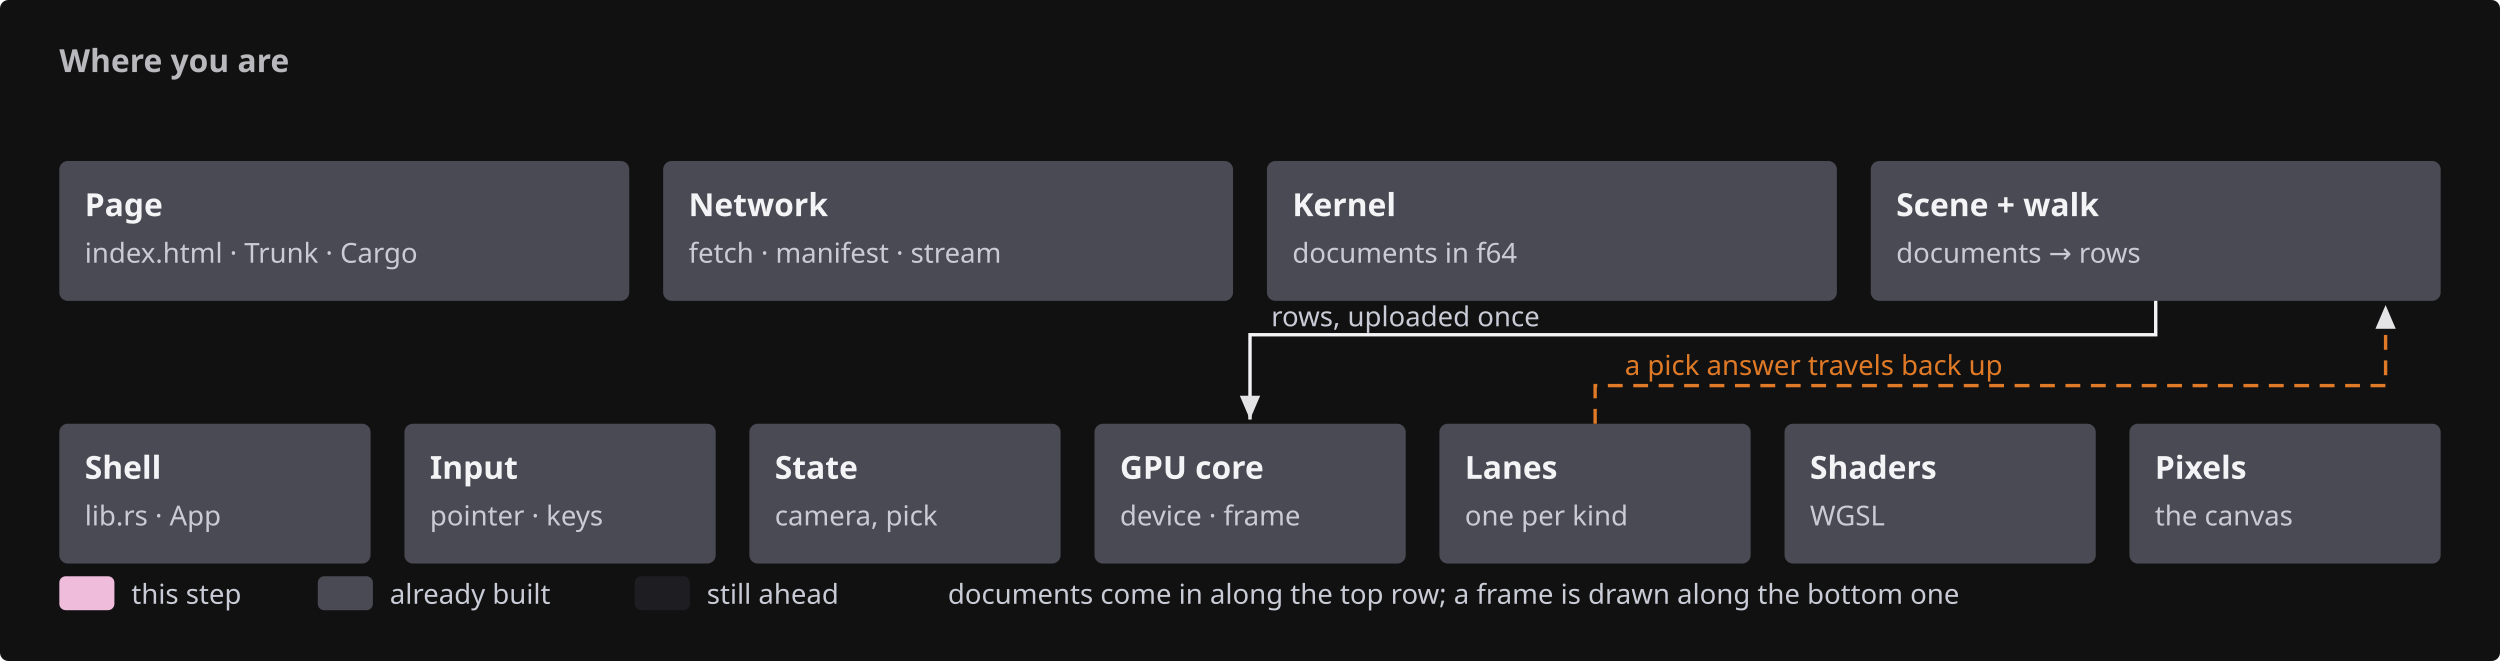
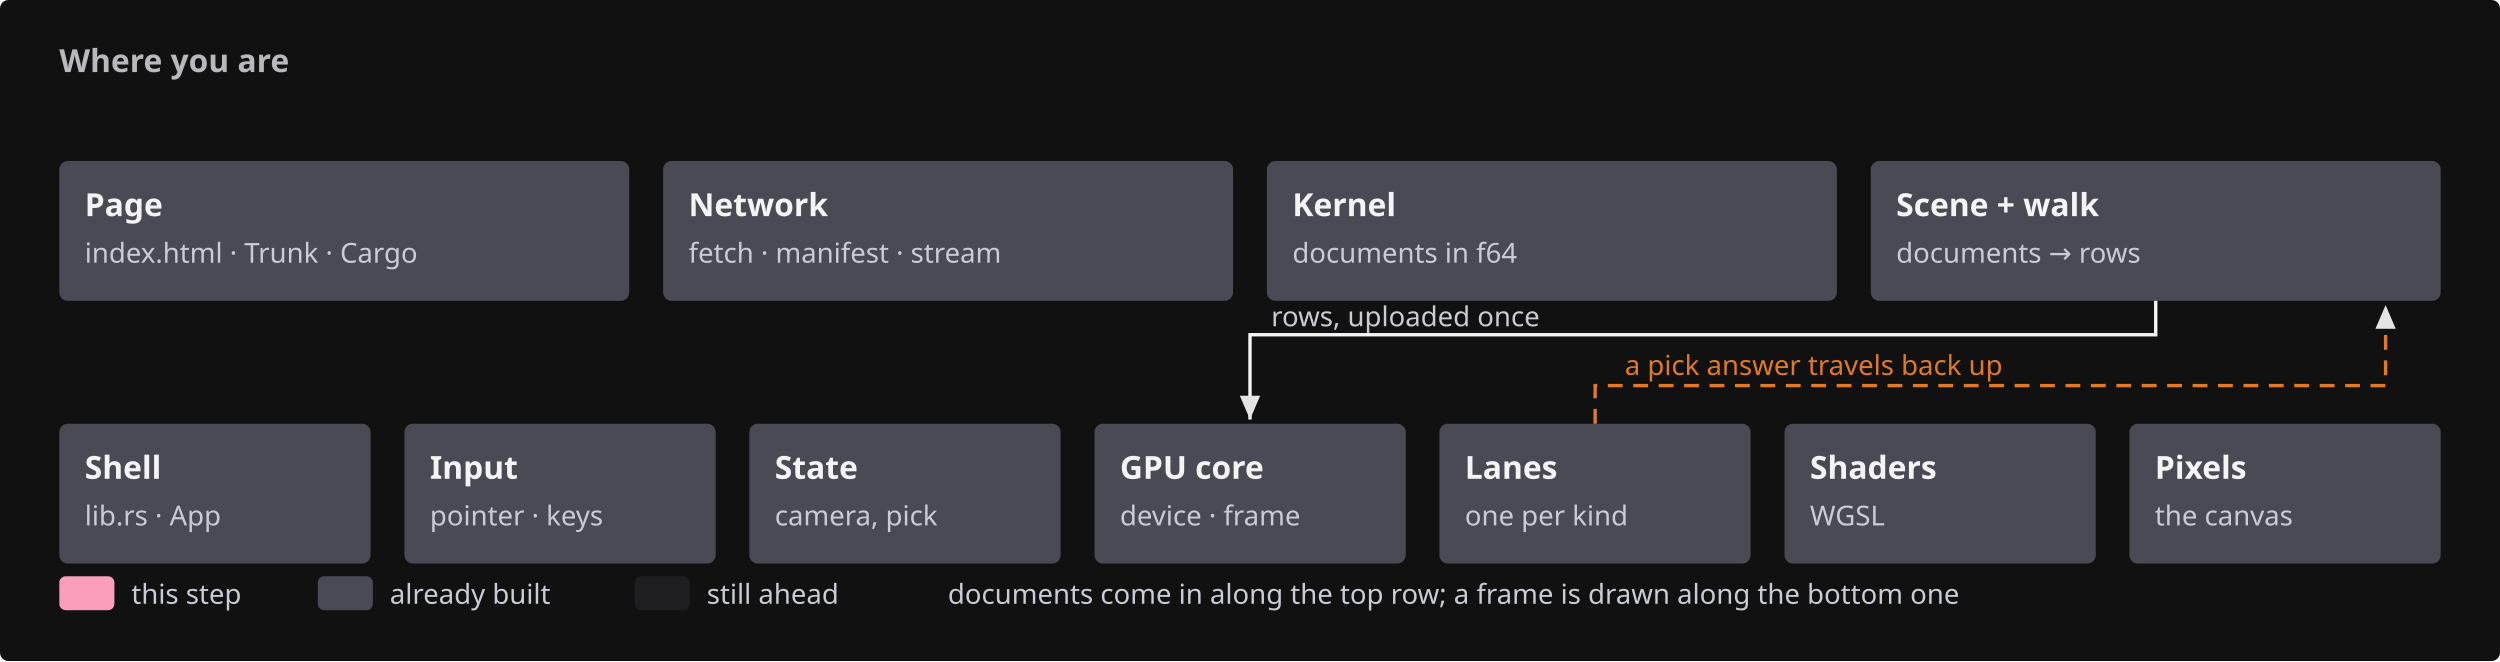
<svg xmlns="http://www.w3.org/2000/svg" viewBox="0 0 1180 312" role="img" aria-labelledby="t d">
  <defs>
    <marker id="a" markerWidth="9" markerHeight="9" refX="7" refY="3" orient="auto">
      <path d="M0,0 L7,3 L0,6" fill="#e4e4e7" />
    </marker>
  </defs>
  <style>text{font-family:system-ui,sans-serif;fill:#f4f4f6;font-size:13px}.h{font-size:20px;font-weight:700}.l{font-size:15px;font-weight:650}.s{font-size:13px;fill:#c9ccd6}.m{font-family:"DejaVu Sans Mono","Liberation Mono",monospace;font-size:12.5px;fill:#f4f4f6}.ar{fill:none;stroke:#e4e4e7;stroke-width:1.6;marker-end:url(#a)}.dash{fill:none;stroke:#e07a26;stroke-width:1.8;stroke-dasharray:7 5}</style>
  <rect width="100%" height="100%" rx="4" fill="#111111" />
  <text class="l" xml:space="preserve" x="28.0" y="34.0" style="fill:#b9b9bd">Where you are</text>
  <rect x="28.0" y="76.0" width="269.0" height="66.0" rx="4" fill="#4a4a54" />
  <text class="l" xml:space="preserve" x="40.0" y="102.0" style="fill:#f4f4f6">Page</text>
  <text class="s" xml:space="preserve" x="40.0" y="124.0" style="fill:#c9ccd6">index.html · Trunk · Cargo</text>
  <rect x="313.0" y="76.0" width="269.0" height="66.0" rx="4" fill="#4a4a54" />
  <text class="l" xml:space="preserve" x="325.0" y="102.0" style="fill:#f4f4f6">Network</text>
  <text class="s" xml:space="preserve" x="325.0" y="124.0" style="fill:#c9ccd6">fetch · manifest · stream</text>
  <rect x="598.0" y="76.0" width="269.0" height="66.0" rx="4" fill="#4a4a54" />
  <text class="l" xml:space="preserve" x="610.0" y="102.0" style="fill:#f4f4f6">Kernel</text>
  <text class="s" xml:space="preserve" x="610.0" y="124.0" style="fill:#c9ccd6">documents in f64</text>
  <rect x="883.0" y="76.0" width="269.0" height="66.0" rx="4" fill="#4a4a54" />
  <text class="l" xml:space="preserve" x="895.0" y="102.0" style="fill:#f4f4f6">Scene + walk</text>
  <text class="s" xml:space="preserve" x="895.0" y="124.0" style="fill:#c9ccd6">documents → rows</text>
  <rect x="28.0" y="200.0" width="146.9" height="66.0" rx="4" fill="#4a4a54" />
  <text class="l" xml:space="preserve" x="40.0" y="226.0" style="fill:#f4f4f6">Shell</text>
  <text class="s" xml:space="preserve" x="40.0" y="248.0" style="fill:#c9ccd6">lib.rs · App</text>
  <rect x="190.9" y="200.0" width="146.9" height="66.0" rx="4" fill="#4a4a54" />
  <text class="l" xml:space="preserve" x="202.9" y="226.0" style="fill:#f4f4f6">Input</text>
  <text class="s" xml:space="preserve" x="202.9" y="248.0" style="fill:#c9ccd6">pointer · keys</text>
  <rect x="353.7" y="200.0" width="146.9" height="66.0" rx="4" fill="#4a4a54" />
  <text class="l" xml:space="preserve" x="365.7" y="226.0" style="fill:#f4f4f6">State</text>
  <text class="s" xml:space="preserve" x="365.7" y="248.0" style="fill:#c9ccd6">camera, pick</text>
  <rect x="516.6" y="200.0" width="146.9" height="66.0" rx="4" fill="#4a4a54" />
  <text class="l" xml:space="preserve" x="528.6" y="226.0" style="fill:#f4f4f6">GPU core</text>
  <text class="s" xml:space="preserve" x="528.6" y="248.0" style="fill:#c9ccd6">device · frame</text>
  <rect x="679.4" y="200.0" width="146.9" height="66.0" rx="4" fill="#4a4a54" />
  <text class="l" xml:space="preserve" x="691.4" y="226.0" style="fill:#f4f4f6">Lanes</text>
  <text class="s" xml:space="preserve" x="691.4" y="248.0" style="fill:#c9ccd6">one per kind</text>
  <rect x="842.3" y="200.0" width="146.9" height="66.0" rx="4" fill="#4a4a54" />
  <text class="l" xml:space="preserve" x="854.3" y="226.0" style="fill:#f4f4f6">Shaders</text>
  <text class="s" xml:space="preserve" x="854.3" y="248.0" style="fill:#c9ccd6">WGSL</text>
  <rect x="1005.1" y="200.0" width="146.9" height="66.0" rx="4" fill="#4a4a54" />
  <text class="l" xml:space="preserve" x="1017.1" y="226.0" style="fill:#f4f4f6">Pixels</text>
  <text class="s" xml:space="preserve" x="1017.1" y="248.0" style="fill:#c9ccd6">the canvas</text>
  <path d="M1017.5,142.0 L1017.5,158 L590.0,158 L590.0,198.0" fill="none" stroke="#f4f4f6" stroke-width="1.6" marker-end="url(#a)" />
  <text class="s" xml:space="preserve" x="600.0" y="154.0" style="fill:#c9ccd6">rows, uploaded once</text>
  <path d="M752.9,200.0 L752.9,182 L1126.0,182 L1126.0,144.0" fill="none" stroke="#e07a26" stroke-width="1.6" stroke-dasharray="7 5" marker-end="url(#a)" />
  <text class="s" xml:space="preserve" x="766.9" y="177.0" style="fill:#e07a26">a pick answer travels back up</text>
-   <rect x="28.0" y="272" width="26" height="16" rx="3" fill="#f0bcdb" />
+   <rect x="28.0" y="272" width="26" height="16" rx="3" fill="#fa9ebc" />
  <text class="s" xml:space="preserve" x="62.0" y="285.0" style="fill:#c9ccd6">this step</text>
  <rect x="150.0" y="272" width="26" height="16" rx="3" fill="#4a4a54" />
  <text class="s" xml:space="preserve" x="184.0" y="285.0" style="fill:#c9ccd6">already built</text>
  <rect x="299.6" y="272" width="26" height="16" rx="3" fill="#1e1e22" />
  <text class="s" xml:space="preserve" x="333.6" y="285.0" style="fill:#c9ccd6">still ahead</text>
  <text class="s" xml:space="preserve" x="447.4" y="285.0" style="fill:#c9ccd6">documents come in along the top row; a frame is drawn along the bottom one</text>
</svg>
